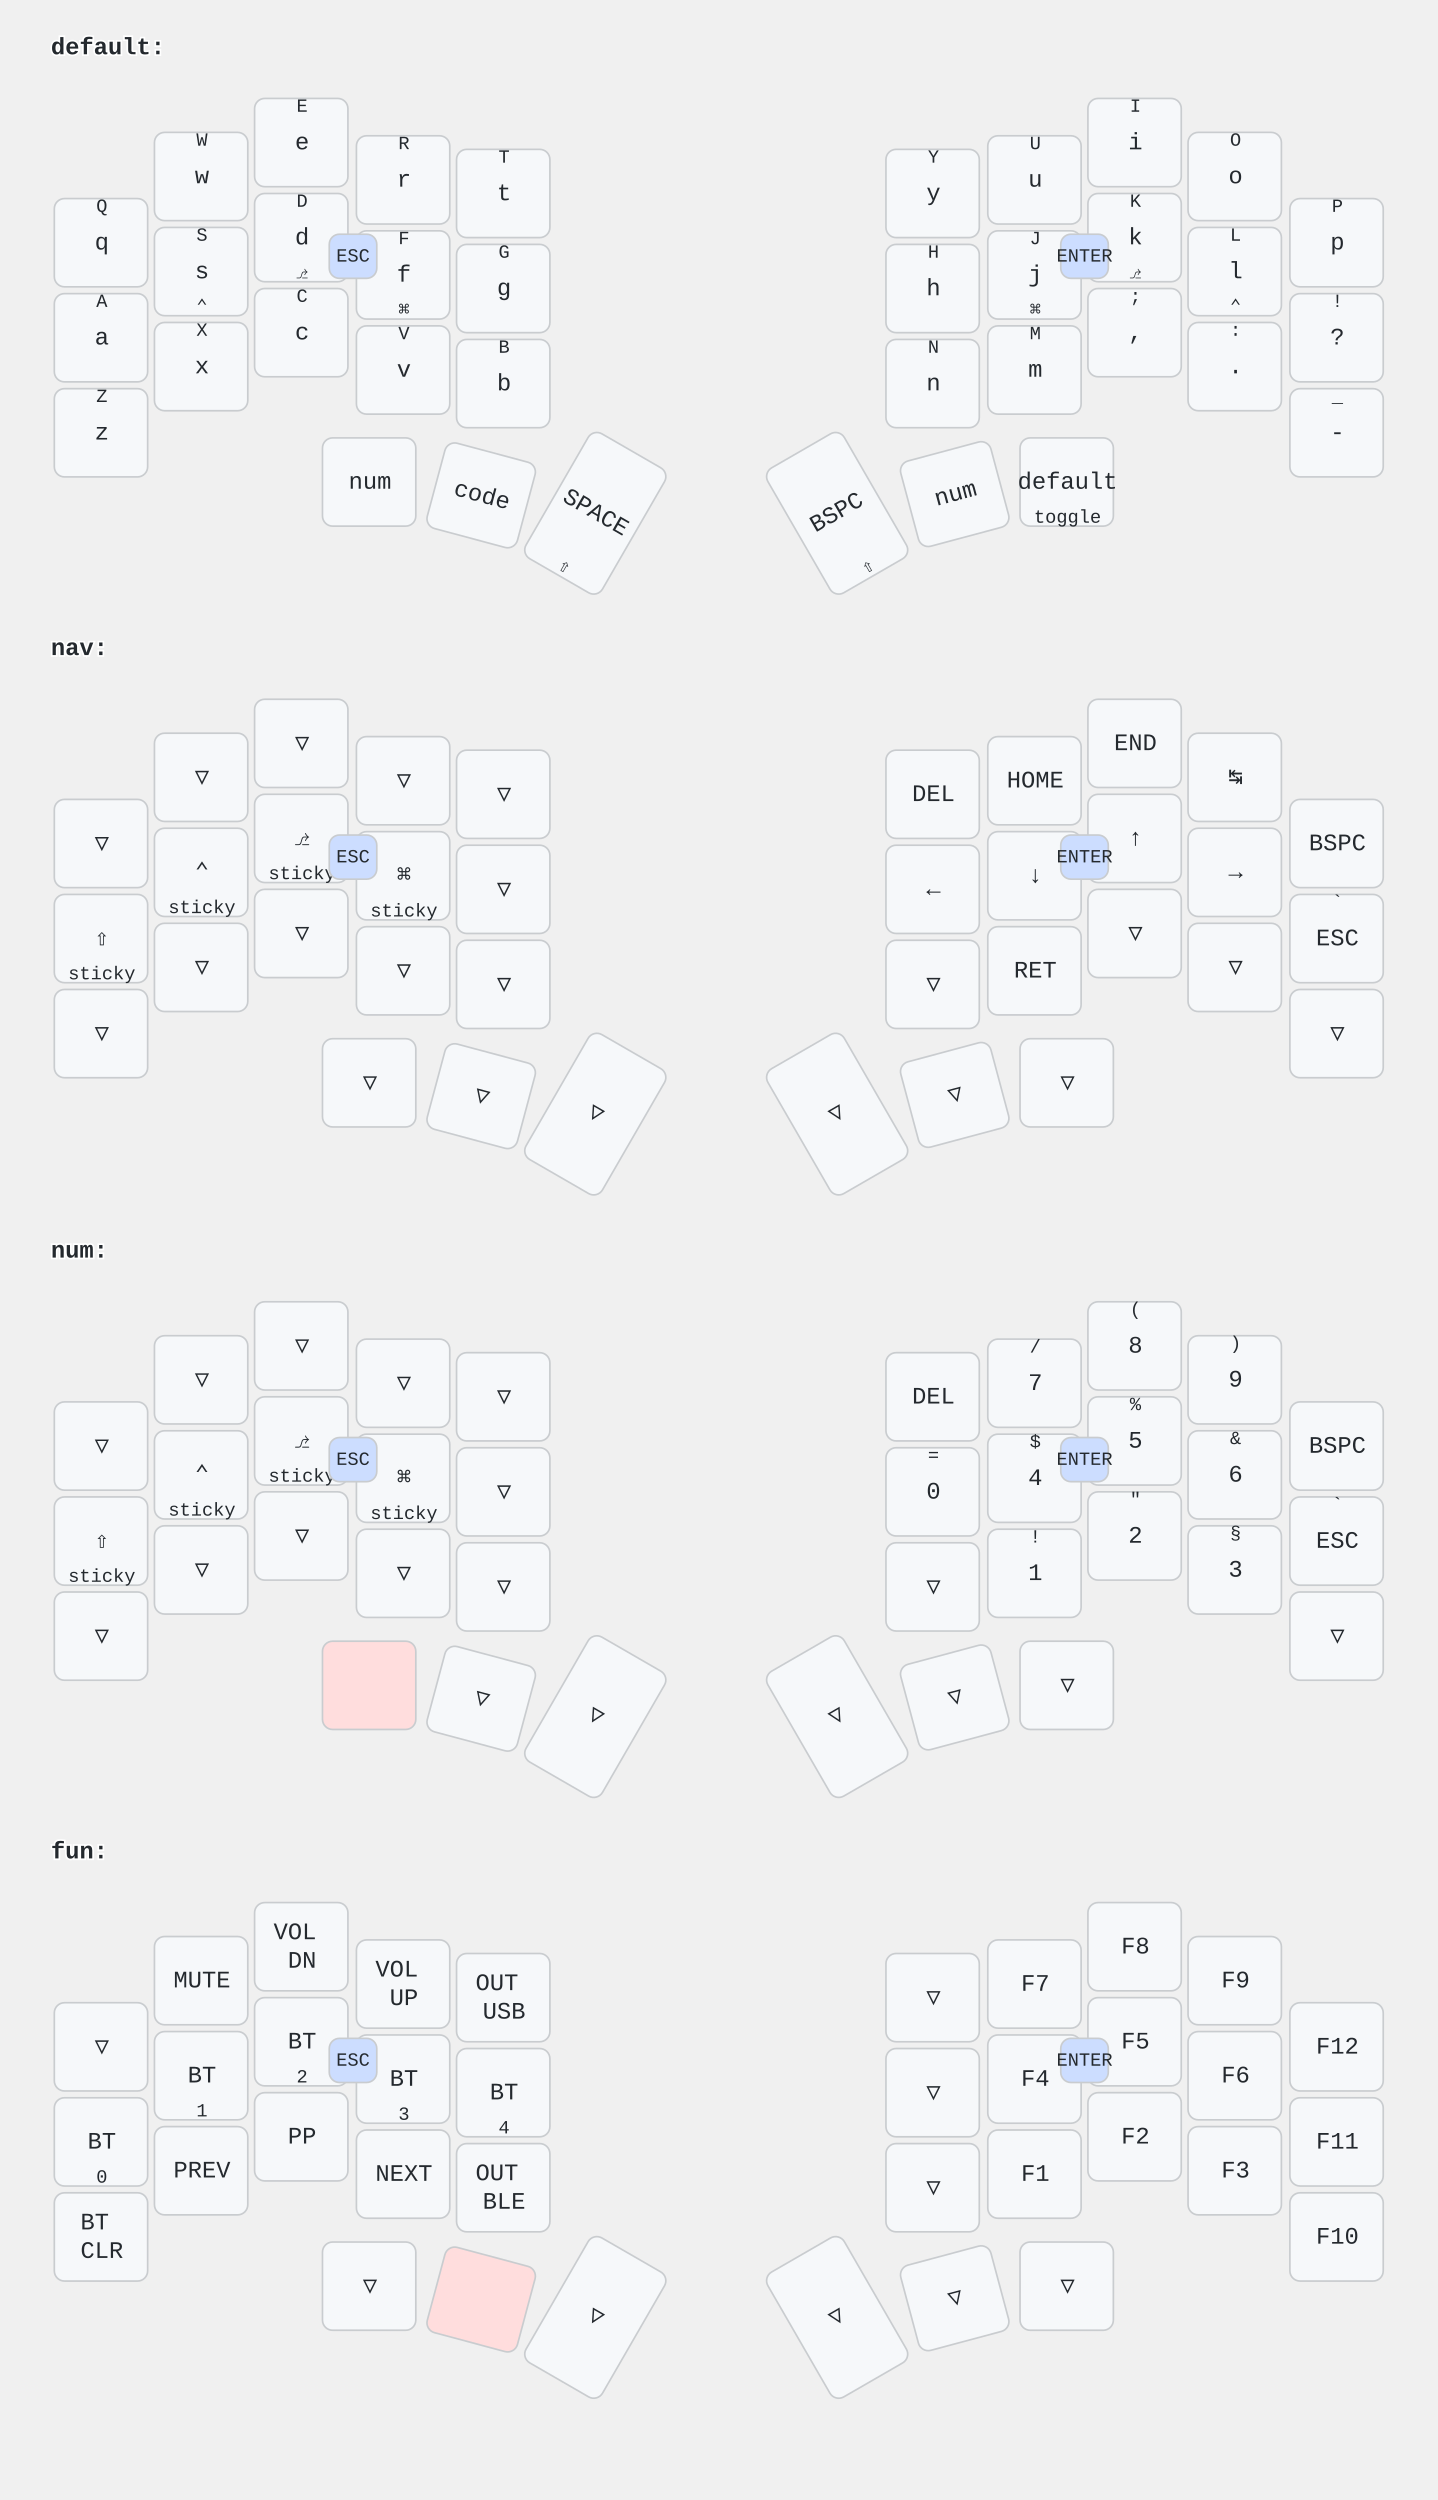
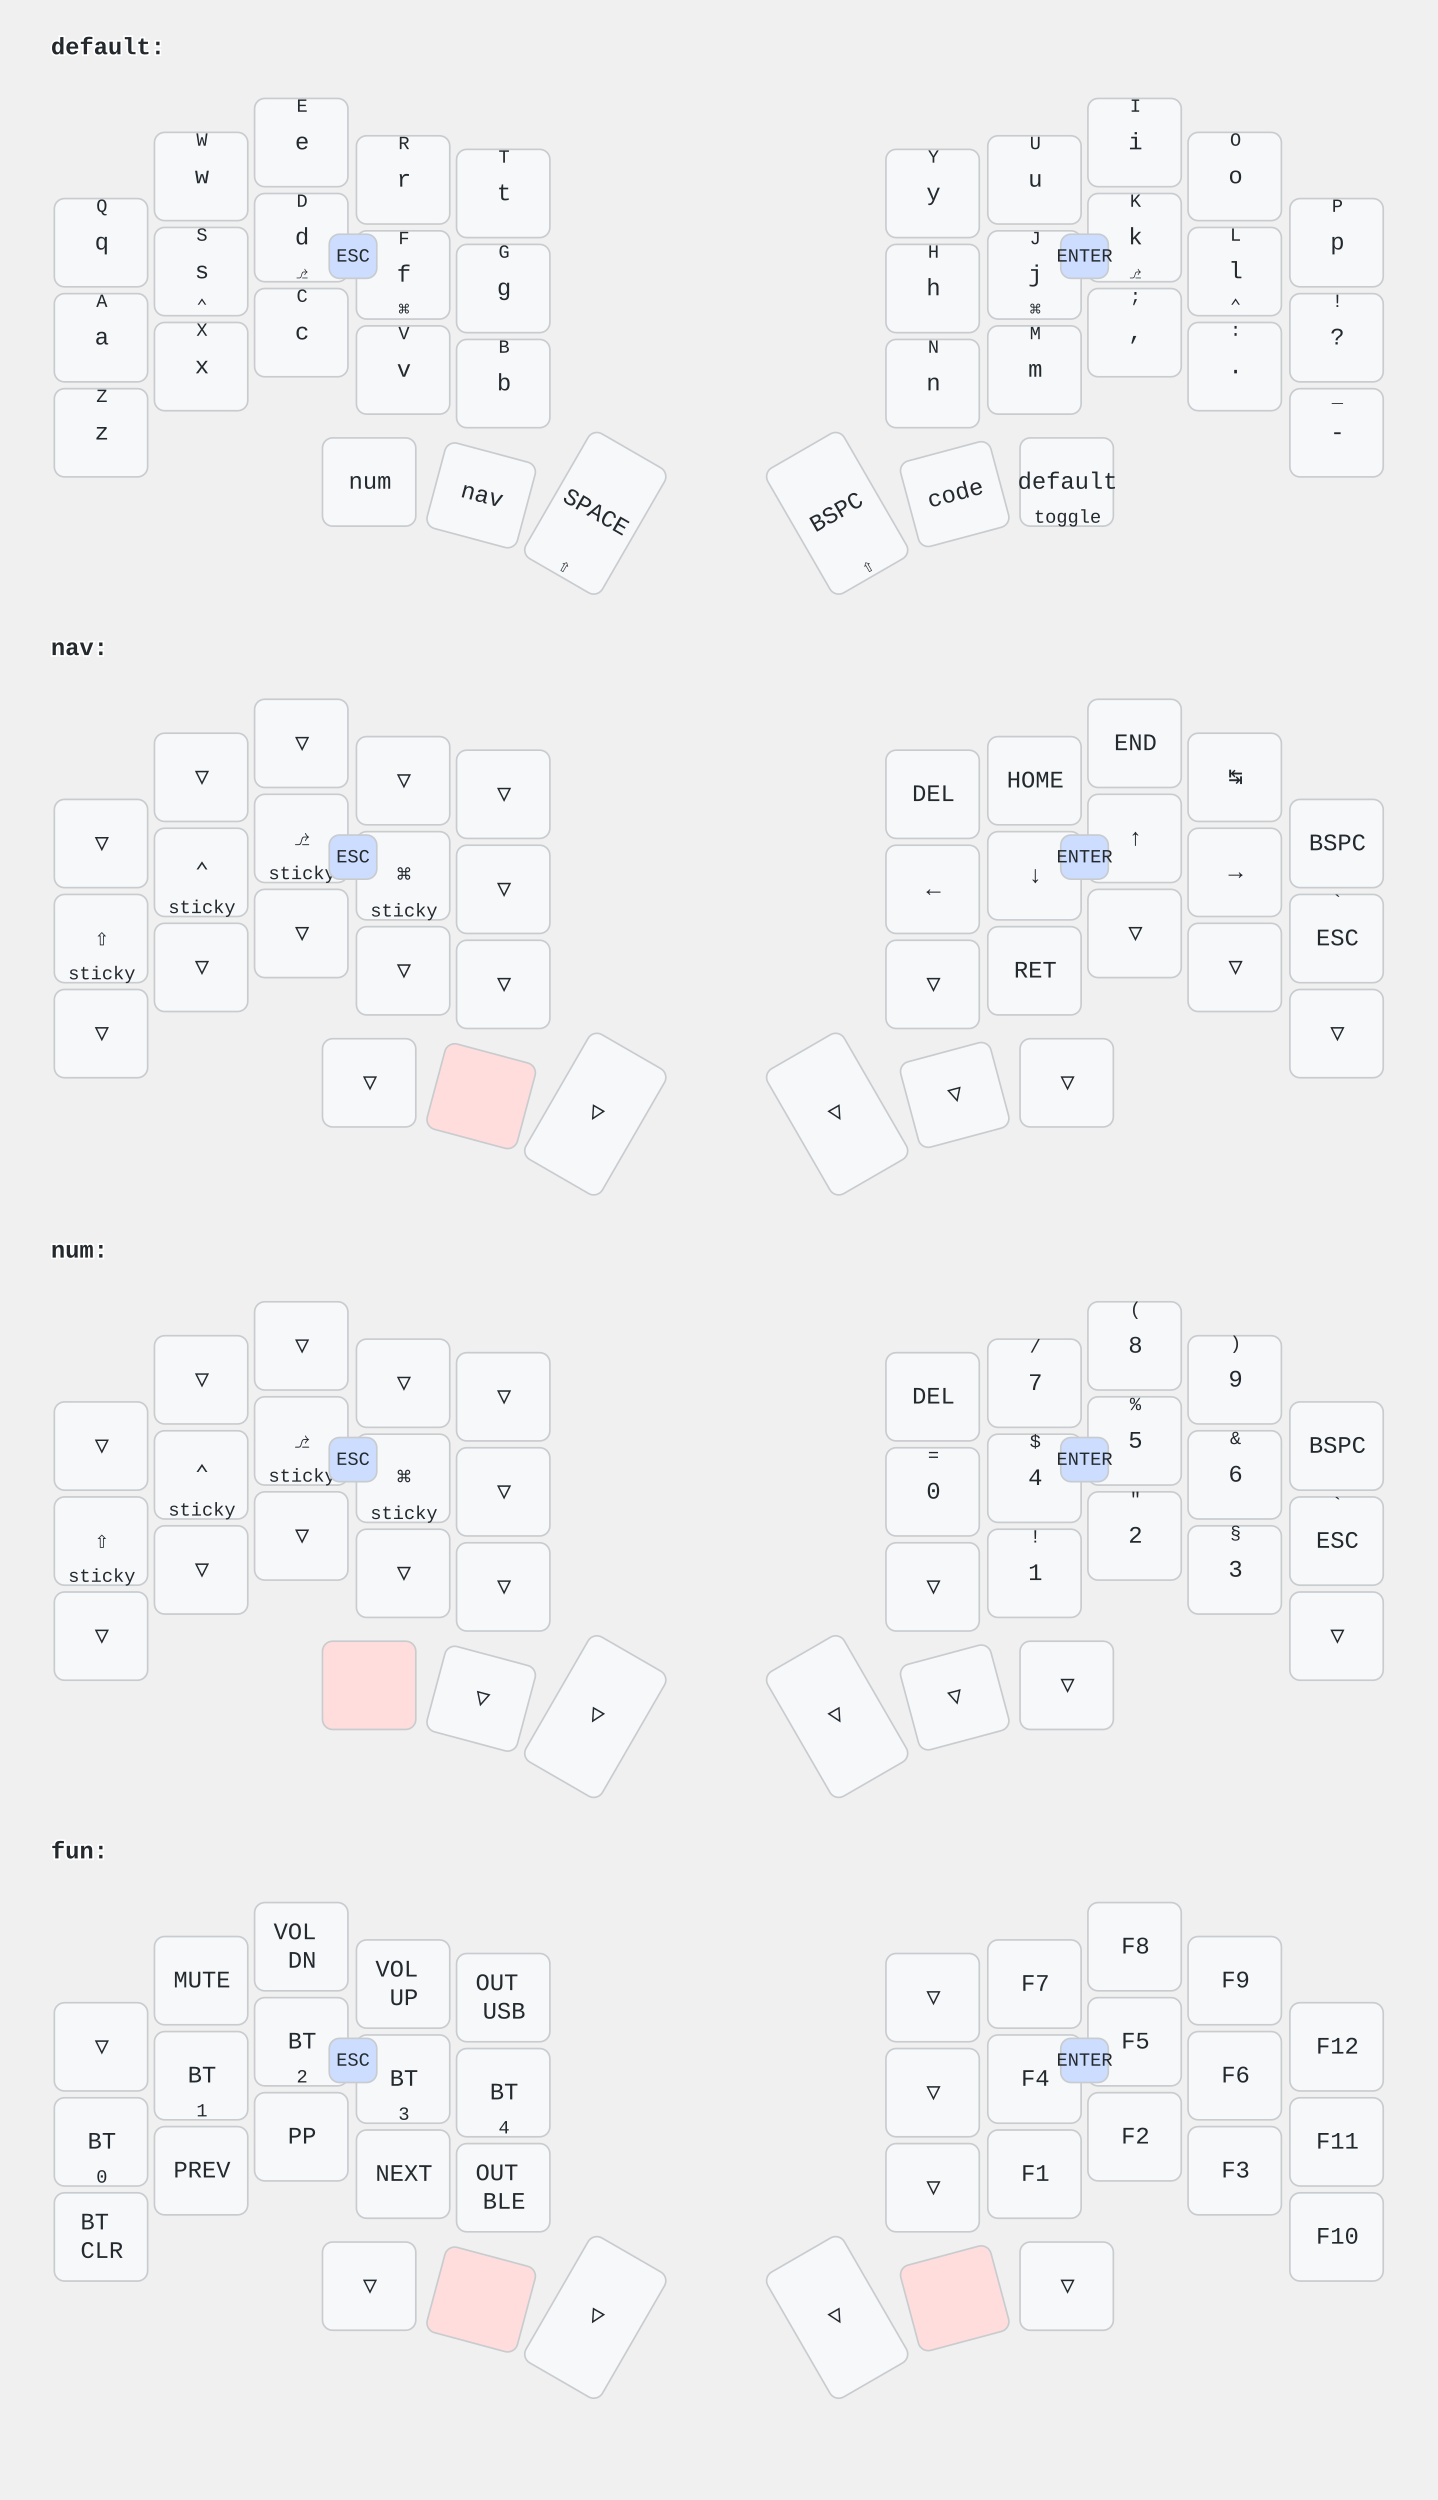
<svg xmlns="http://www.w3.org/2000/svg" width="847" height="1473" viewBox="0 0 847 1473" class="keymap">
  <style>/* font and background color specifications */
svg {
    font-family: SFMono-Regular,Consolas,Liberation Mono,Menlo,monospace;
    font-size: 14px;
    font-kerning: normal;
    text-rendering: optimizeLegibility;
    fill: #24292e;
}

/* default key styling */
rect {
    fill: #f6f8fa;
    stroke: #c9cccf;
    stroke-width: 1;
}

/* color accent for combo boxes */
rect.combo {
    fill: #cdf;
}

/* color accent for held keys */
rect.held, rect.combo.held {
    fill: #fdd;
}

/* color accent for ghost (optional) keys */
rect.ghost, rect.combo.ghost {
    fill: #ddd;
}

text {
    text-anchor: middle;
    dominant-baseline: middle;
}

/* styling for layer labels */
text.label {
    font-weight: bold;
    text-anchor: start;
    stroke: white;
    stroke-width: 2;
    paint-order: stroke;
}

/* styling for combo tap, and key hold/shifted label text */
text.combo, text.hold, text.shifted {
    font-size: 11px;
}

text.hold {
    text-anchor: middle;
    dominant-baseline: auto;
}

text.shifted {
    text-anchor: middle;
    dominant-baseline: hanging;
}

/* styling for hold/shifted label text in combo box */
text.combo.hold, text.combo.shifted {
    font-size: 8px;
}

/* styling for combo dendrons */
path {
    stroke-width: 1;
    stroke: gray;
    fill: none;
}
</style>
  <g transform="translate(30, 0)" class="layer-default">
    <text x="0" y="28" class="label" id="default">default:</text>
    <g transform="translate(0, 56)">
      <g transform="translate(30, 87)" class="key keypos-0">
        <rect rx="6" ry="6" x="-28" y="-26" width="55" height="52" class="key" />
        <text x="0" y="0" class="key tap">q</text>
        <text x="0" y="-24" class="key shifted">Q</text>
      </g>
      <g transform="translate(89, 48)" class="key keypos-1">
        <rect rx="6" ry="6" x="-28" y="-26" width="55" height="52" class="key" />
        <text x="0" y="0" class="key tap">w</text>
        <text x="0" y="-24" class="key shifted">W</text>
      </g>
      <g transform="translate(148, 28)" class="key keypos-2">
        <rect rx="6" ry="6" x="-28" y="-26" width="55" height="52" class="key" />
        <text x="0" y="0" class="key tap">e</text>
        <text x="0" y="-24" class="key shifted">E</text>
      </g>
      <g transform="translate(208, 50)" class="key keypos-3">
        <rect rx="6" ry="6" x="-28" y="-26" width="55" height="52" class="key" />
        <text x="0" y="0" class="key tap">r</text>
        <text x="0" y="-24" class="key shifted">R</text>
      </g>
      <g transform="translate(267, 58)" class="key keypos-4">
        <rect rx="6" ry="6" x="-28" y="-26" width="55" height="52" class="key" />
        <text x="0" y="0" class="key tap">t</text>
        <text x="0" y="-24" class="key shifted">T</text>
      </g>
      <g transform="translate(520, 58)" class="key keypos-5">
        <rect rx="6" ry="6" x="-28" y="-26" width="55" height="52" class="key" />
        <text x="0" y="0" class="key tap">y</text>
        <text x="0" y="-24" class="key shifted">Y</text>
      </g>
      <g transform="translate(580, 50)" class="key keypos-6">
        <rect rx="6" ry="6" x="-28" y="-26" width="55" height="52" class="key" />
        <text x="0" y="0" class="key tap">u</text>
        <text x="0" y="-24" class="key shifted">U</text>
      </g>
      <g transform="translate(639, 28)" class="key keypos-7">
        <rect rx="6" ry="6" x="-28" y="-26" width="55" height="52" class="key" />
        <text x="0" y="0" class="key tap">i</text>
        <text x="0" y="-24" class="key shifted">I</text>
      </g>
      <g transform="translate(698, 48)" class="key keypos-8">
        <rect rx="6" ry="6" x="-28" y="-26" width="55" height="52" class="key" />
        <text x="0" y="0" class="key tap">o</text>
        <text x="0" y="-24" class="key shifted">O</text>
      </g>
      <g transform="translate(758, 87)" class="key keypos-9">
        <rect rx="6" ry="6" x="-28" y="-26" width="55" height="52" class="key" />
        <text x="0" y="0" class="key tap">p</text>
        <text x="0" y="-24" class="key shifted">P</text>
      </g>
      <g transform="translate(30, 143)" class="key keypos-10">
        <rect rx="6" ry="6" x="-28" y="-26" width="55" height="52" class="key" />
        <text x="0" y="0" class="key tap">a</text>
        <text x="0" y="-24" class="key shifted">A</text>
      </g>
      <g transform="translate(89, 104)" class="key keypos-11">
        <rect rx="6" ry="6" x="-28" y="-26" width="55" height="52" class="key" />
        <text x="0" y="0" class="key tap">s</text>
        <text x="0" y="24" class="key hold">⌃</text>
        <text x="0" y="-24" class="key shifted">S</text>
      </g>
      <g transform="translate(148, 84)" class="key keypos-12">
        <rect rx="6" ry="6" x="-28" y="-26" width="55" height="52" class="key" />
        <text x="0" y="0" class="key tap">d</text>
        <text x="0" y="24" class="key hold">⎇</text>
        <text x="0" y="-24" class="key shifted">D</text>
      </g>
      <g transform="translate(208, 106)" class="key keypos-13">
        <rect rx="6" ry="6" x="-28" y="-26" width="55" height="52" class="key" />
        <text x="0" y="0" class="key tap">f</text>
        <text x="0" y="24" class="key hold">⌘</text>
        <text x="0" y="-24" class="key shifted">F</text>
      </g>
      <g transform="translate(267, 114)" class="key keypos-14">
        <rect rx="6" ry="6" x="-28" y="-26" width="55" height="52" class="key" />
        <text x="0" y="0" class="key tap">g</text>
        <text x="0" y="-24" class="key shifted">G</text>
      </g>
      <g transform="translate(520, 114)" class="key keypos-15">
        <rect rx="6" ry="6" x="-28" y="-26" width="55" height="52" class="key" />
        <text x="0" y="0" class="key tap">h</text>
        <text x="0" y="-24" class="key shifted">H</text>
      </g>
      <g transform="translate(580, 106)" class="key keypos-16">
        <rect rx="6" ry="6" x="-28" y="-26" width="55" height="52" class="key" />
        <text x="0" y="0" class="key tap">j</text>
        <text x="0" y="24" class="key hold">⌘</text>
        <text x="0" y="-24" class="key shifted">J</text>
      </g>
      <g transform="translate(639, 84)" class="key keypos-17">
        <rect rx="6" ry="6" x="-28" y="-26" width="55" height="52" class="key" />
        <text x="0" y="0" class="key tap">k</text>
        <text x="0" y="24" class="key hold">⎇</text>
        <text x="0" y="-24" class="key shifted">K</text>
      </g>
      <g transform="translate(698, 104)" class="key keypos-18">
        <rect rx="6" ry="6" x="-28" y="-26" width="55" height="52" class="key" />
        <text x="0" y="0" class="key tap">l</text>
        <text x="0" y="24" class="key hold">⌃</text>
        <text x="0" y="-24" class="key shifted">L</text>
      </g>
      <g transform="translate(758, 143)" class="key keypos-19">
        <rect rx="6" ry="6" x="-28" y="-26" width="55" height="52" class="key" />
        <text x="0" y="0" class="key tap">?</text>
        <text x="0" y="-24" class="key shifted">!</text>
      </g>
      <g transform="translate(30, 199)" class="key keypos-20">
        <rect rx="6" ry="6" x="-28" y="-26" width="55" height="52" class="key" />
        <text x="0" y="0" class="key tap">z</text>
        <text x="0" y="-24" class="key shifted">Z</text>
      </g>
      <g transform="translate(89, 160)" class="key keypos-21">
        <rect rx="6" ry="6" x="-28" y="-26" width="55" height="52" class="key" />
        <text x="0" y="0" class="key tap">x</text>
        <text x="0" y="-24" class="key shifted">X</text>
      </g>
      <g transform="translate(148, 140)" class="key keypos-22">
        <rect rx="6" ry="6" x="-28" y="-26" width="55" height="52" class="key" />
        <text x="0" y="0" class="key tap">c</text>
        <text x="0" y="-24" class="key shifted">C</text>
      </g>
      <g transform="translate(208, 162)" class="key keypos-23">
        <rect rx="6" ry="6" x="-28" y="-26" width="55" height="52" class="key" />
        <text x="0" y="0" class="key tap">v</text>
        <text x="0" y="-24" class="key shifted">V</text>
      </g>
      <g transform="translate(267, 170)" class="key keypos-24">
        <rect rx="6" ry="6" x="-28" y="-26" width="55" height="52" class="key" />
        <text x="0" y="0" class="key tap">b</text>
        <text x="0" y="-24" class="key shifted">B</text>
      </g>
      <g transform="translate(520, 170)" class="key keypos-25">
        <rect rx="6" ry="6" x="-28" y="-26" width="55" height="52" class="key" />
        <text x="0" y="0" class="key tap">n</text>
        <text x="0" y="-24" class="key shifted">N</text>
      </g>
      <g transform="translate(580, 162)" class="key keypos-26">
        <rect rx="6" ry="6" x="-28" y="-26" width="55" height="52" class="key" />
        <text x="0" y="0" class="key tap">m</text>
        <text x="0" y="-24" class="key shifted">M</text>
      </g>
      <g transform="translate(639, 140)" class="key keypos-27">
        <rect rx="6" ry="6" x="-28" y="-26" width="55" height="52" class="key" />
        <text x="0" y="0" class="key tap">,</text>
        <text x="0" y="-24" class="key shifted">;</text>
      </g>
      <g transform="translate(698, 160)" class="key keypos-28">
        <rect rx="6" ry="6" x="-28" y="-26" width="55" height="52" class="key" />
        <text x="0" y="0" class="key tap">.</text>
        <text x="0" y="-24" class="key shifted">:</text>
      </g>
      <g transform="translate(758, 199)" class="key keypos-29">
        <rect rx="6" ry="6" x="-28" y="-26" width="55" height="52" class="key" />
        <text x="0" y="0" class="key tap">-</text>
        <text x="0" y="-24" class="key shifted">_</text>
      </g>
      <g transform="translate(188, 228)" class="key keypos-30">
        <rect rx="6" ry="6" x="-28" y="-26" width="55" height="52" class="key" />
        <a href="#num">
          <text x="0" y="0" class="key tap layer-activator">num</text>
        </a>
      </g>
      <g transform="translate(254, 236) rotate(15.0)" class="key keypos-31">
        <rect rx="6" ry="6" x="-28" y="-26" width="55" height="52" class="key" />
-         <text x="0" y="0" class="key tap">code</text>
+         <a href="#nav">
+           <text x="0" y="0" class="key tap layer-activator">nav</text>
+         </a>
      </g>
      <g transform="translate(321, 246) rotate(30.0)" class="key keypos-32">
        <rect rx="6" ry="6" x="-26" y="-42" width="52" height="85" class="key" />
        <text x="0" y="0" class="key tap">SPACE</text>
        <text x="0" y="40" class="key hold">⇧</text>
      </g>
      <g transform="translate(463, 246) rotate(-30.0)" class="key keypos-33">
        <rect rx="6" ry="6" x="-26" y="-42" width="52" height="85" class="key" />
        <text x="0" y="0" class="key tap">BSPC</text>
        <text x="0" y="40" class="key hold">⇧</text>
      </g>
      <g transform="translate(533, 235) rotate(-15.0)" class="key keypos-34">
        <rect rx="6" ry="6" x="-28" y="-26" width="55" height="52" class="key" />
-         <a href="#num">
-           <text x="0" y="0" class="key tap layer-activator">num</text>
-         </a>
+         <text x="0" y="0" class="key tap">code</text>
      </g>
      <g transform="translate(599, 228)" class="key keypos-35">
        <rect rx="6" ry="6" x="-28" y="-26" width="55" height="52" class="key" />
        <a href="#default">
          <text x="0" y="0" class="key tap layer-activator">default</text>
        </a>
        <text x="0" y="24" class="key hold">toggle</text>
      </g>
      <g class="combo combopos-0">
        <rect rx="6" ry="6" x="164" y="82" width="28" height="26" class="combo" />
        <text x="178" y="95" class="combo tap">ESC</text>
      </g>
      <g class="combo combopos-1">
        <rect rx="6" ry="6" x="595" y="82" width="28" height="26" class="combo" />
        <text x="609" y="95" class="combo tap">ENTER</text>
      </g>
    </g>
  </g>
  <g transform="translate(30, 354)" class="layer-nav">
    <text x="0" y="28" class="label" id="nav">nav:</text>
    <g transform="translate(0, 56)">
      <g transform="translate(30, 87)" class="key trans keypos-0">
        <rect rx="6" ry="6" x="-28" y="-26" width="55" height="52" class="key trans" />
        <text x="0" y="0" class="key trans tap">▽</text>
      </g>
      <g transform="translate(89, 48)" class="key trans keypos-1">
        <rect rx="6" ry="6" x="-28" y="-26" width="55" height="52" class="key trans" />
        <text x="0" y="0" class="key trans tap">▽</text>
      </g>
      <g transform="translate(148, 28)" class="key trans keypos-2">
        <rect rx="6" ry="6" x="-28" y="-26" width="55" height="52" class="key trans" />
        <text x="0" y="0" class="key trans tap">▽</text>
      </g>
      <g transform="translate(208, 50)" class="key trans keypos-3">
        <rect rx="6" ry="6" x="-28" y="-26" width="55" height="52" class="key trans" />
        <text x="0" y="0" class="key trans tap">▽</text>
      </g>
      <g transform="translate(267, 58)" class="key trans keypos-4">
        <rect rx="6" ry="6" x="-28" y="-26" width="55" height="52" class="key trans" />
        <text x="0" y="0" class="key trans tap">▽</text>
      </g>
      <g transform="translate(520, 58)" class="key keypos-5">
        <rect rx="6" ry="6" x="-28" y="-26" width="55" height="52" class="key" />
        <text x="0" y="0" class="key tap">DEL</text>
      </g>
      <g transform="translate(580, 50)" class="key keypos-6">
        <rect rx="6" ry="6" x="-28" y="-26" width="55" height="52" class="key" />
        <text x="0" y="0" class="key tap">HOME</text>
      </g>
      <g transform="translate(639, 28)" class="key keypos-7">
        <rect rx="6" ry="6" x="-28" y="-26" width="55" height="52" class="key" />
        <text x="0" y="0" class="key tap">END</text>
      </g>
      <g transform="translate(698, 48)" class="key keypos-8">
        <rect rx="6" ry="6" x="-28" y="-26" width="55" height="52" class="key" />
        <text x="0" y="0" class="key tap">↹</text>
      </g>
      <g transform="translate(758, 87)" class="key keypos-9">
        <rect rx="6" ry="6" x="-28" y="-26" width="55" height="52" class="key" />
        <text x="0" y="0" class="key tap">BSPC</text>
      </g>
      <g transform="translate(30, 143)" class="key keypos-10">
        <rect rx="6" ry="6" x="-28" y="-26" width="55" height="52" class="key" />
        <text x="0" y="0" class="key tap">⇧</text>
        <text x="0" y="24" class="key hold">sticky</text>
      </g>
      <g transform="translate(89, 104)" class="key keypos-11">
        <rect rx="6" ry="6" x="-28" y="-26" width="55" height="52" class="key" />
        <text x="0" y="0" class="key tap">⌃</text>
        <text x="0" y="24" class="key hold">sticky</text>
      </g>
      <g transform="translate(148, 84)" class="key keypos-12">
        <rect rx="6" ry="6" x="-28" y="-26" width="55" height="52" class="key" />
        <text x="0" y="0" class="key tap">⎇</text>
        <text x="0" y="24" class="key hold">sticky</text>
      </g>
      <g transform="translate(208, 106)" class="key keypos-13">
        <rect rx="6" ry="6" x="-28" y="-26" width="55" height="52" class="key" />
        <text x="0" y="0" class="key tap">⌘</text>
        <text x="0" y="24" class="key hold">sticky</text>
      </g>
      <g transform="translate(267, 114)" class="key trans keypos-14">
        <rect rx="6" ry="6" x="-28" y="-26" width="55" height="52" class="key trans" />
        <text x="0" y="0" class="key trans tap">▽</text>
      </g>
      <g transform="translate(520, 114)" class="key keypos-15">
        <rect rx="6" ry="6" x="-28" y="-26" width="55" height="52" class="key" />
        <text x="0" y="0" class="key tap">←</text>
      </g>
      <g transform="translate(580, 106)" class="key keypos-16">
        <rect rx="6" ry="6" x="-28" y="-26" width="55" height="52" class="key" />
        <text x="0" y="0" class="key tap">↓</text>
      </g>
      <g transform="translate(639, 84)" class="key keypos-17">
        <rect rx="6" ry="6" x="-28" y="-26" width="55" height="52" class="key" />
        <text x="0" y="0" class="key tap">↑</text>
      </g>
      <g transform="translate(698, 104)" class="key keypos-18">
        <rect rx="6" ry="6" x="-28" y="-26" width="55" height="52" class="key" />
        <text x="0" y="0" class="key tap">→</text>
      </g>
      <g transform="translate(758, 143)" class="key keypos-19">
        <rect rx="6" ry="6" x="-28" y="-26" width="55" height="52" class="key" />
        <text x="0" y="0" class="key tap">ESC</text>
        <text x="0" y="-24" class="key shifted">`</text>
      </g>
      <g transform="translate(30, 199)" class="key trans keypos-20">
        <rect rx="6" ry="6" x="-28" y="-26" width="55" height="52" class="key trans" />
        <text x="0" y="0" class="key trans tap">▽</text>
      </g>
      <g transform="translate(89, 160)" class="key trans keypos-21">
        <rect rx="6" ry="6" x="-28" y="-26" width="55" height="52" class="key trans" />
        <text x="0" y="0" class="key trans tap">▽</text>
      </g>
      <g transform="translate(148, 140)" class="key trans keypos-22">
        <rect rx="6" ry="6" x="-28" y="-26" width="55" height="52" class="key trans" />
        <text x="0" y="0" class="key trans tap">▽</text>
      </g>
      <g transform="translate(208, 162)" class="key trans keypos-23">
        <rect rx="6" ry="6" x="-28" y="-26" width="55" height="52" class="key trans" />
        <text x="0" y="0" class="key trans tap">▽</text>
      </g>
      <g transform="translate(267, 170)" class="key trans keypos-24">
        <rect rx="6" ry="6" x="-28" y="-26" width="55" height="52" class="key trans" />
        <text x="0" y="0" class="key trans tap">▽</text>
      </g>
      <g transform="translate(520, 170)" class="key trans keypos-25">
        <rect rx="6" ry="6" x="-28" y="-26" width="55" height="52" class="key trans" />
        <text x="0" y="0" class="key trans tap">▽</text>
      </g>
      <g transform="translate(580, 162)" class="key keypos-26">
        <rect rx="6" ry="6" x="-28" y="-26" width="55" height="52" class="key" />
        <text x="0" y="0" class="key tap">RET</text>
      </g>
      <g transform="translate(639, 140)" class="key trans keypos-27">
        <rect rx="6" ry="6" x="-28" y="-26" width="55" height="52" class="key trans" />
        <text x="0" y="0" class="key trans tap">▽</text>
      </g>
      <g transform="translate(698, 160)" class="key trans keypos-28">
        <rect rx="6" ry="6" x="-28" y="-26" width="55" height="52" class="key trans" />
        <text x="0" y="0" class="key trans tap">▽</text>
      </g>
      <g transform="translate(758, 199)" class="key trans keypos-29">
        <rect rx="6" ry="6" x="-28" y="-26" width="55" height="52" class="key trans" />
        <text x="0" y="0" class="key trans tap">▽</text>
      </g>
      <g transform="translate(188, 228)" class="key trans keypos-30">
        <rect rx="6" ry="6" x="-28" y="-26" width="55" height="52" class="key trans" />
        <text x="0" y="0" class="key trans tap">▽</text>
      </g>
-       <g transform="translate(254, 236) rotate(15.0)" class="key trans keypos-31">
-         <rect rx="6" ry="6" x="-28" y="-26" width="55" height="52" class="key trans" />
-         <text x="0" y="0" class="key trans tap">▽</text>
+       <g transform="translate(254, 236) rotate(15.0)" class="key held keypos-31">
+         <rect rx="6" ry="6" x="-28" y="-26" width="55" height="52" class="key held" />
      </g>
      <g transform="translate(321, 246) rotate(30.0)" class="key trans keypos-32">
        <rect rx="6" ry="6" x="-26" y="-42" width="52" height="85" class="key trans" />
        <text x="0" y="0" class="key trans tap">▽</text>
      </g>
      <g transform="translate(463, 246) rotate(-30.0)" class="key trans keypos-33">
        <rect rx="6" ry="6" x="-26" y="-42" width="52" height="85" class="key trans" />
        <text x="0" y="0" class="key trans tap">▽</text>
      </g>
      <g transform="translate(533, 235) rotate(-15.0)" class="key trans keypos-34">
        <rect rx="6" ry="6" x="-28" y="-26" width="55" height="52" class="key trans" />
        <text x="0" y="0" class="key trans tap">▽</text>
      </g>
      <g transform="translate(599, 228)" class="key trans keypos-35">
        <rect rx="6" ry="6" x="-28" y="-26" width="55" height="52" class="key trans" />
        <text x="0" y="0" class="key trans tap">▽</text>
      </g>
      <g class="combo combopos-0">
        <rect rx="6" ry="6" x="164" y="82" width="28" height="26" class="combo" />
        <text x="178" y="95" class="combo tap">ESC</text>
      </g>
      <g class="combo combopos-1">
        <rect rx="6" ry="6" x="595" y="82" width="28" height="26" class="combo" />
        <text x="609" y="95" class="combo tap">ENTER</text>
      </g>
    </g>
  </g>
  <g transform="translate(30, 709)" class="layer-num">
    <text x="0" y="28" class="label" id="num">num:</text>
    <g transform="translate(0, 56)">
      <g transform="translate(30, 87)" class="key trans keypos-0">
        <rect rx="6" ry="6" x="-28" y="-26" width="55" height="52" class="key trans" />
        <text x="0" y="0" class="key trans tap">▽</text>
      </g>
      <g transform="translate(89, 48)" class="key trans keypos-1">
        <rect rx="6" ry="6" x="-28" y="-26" width="55" height="52" class="key trans" />
        <text x="0" y="0" class="key trans tap">▽</text>
      </g>
      <g transform="translate(148, 28)" class="key trans keypos-2">
        <rect rx="6" ry="6" x="-28" y="-26" width="55" height="52" class="key trans" />
        <text x="0" y="0" class="key trans tap">▽</text>
      </g>
      <g transform="translate(208, 50)" class="key trans keypos-3">
        <rect rx="6" ry="6" x="-28" y="-26" width="55" height="52" class="key trans" />
        <text x="0" y="0" class="key trans tap">▽</text>
      </g>
      <g transform="translate(267, 58)" class="key trans keypos-4">
        <rect rx="6" ry="6" x="-28" y="-26" width="55" height="52" class="key trans" />
        <text x="0" y="0" class="key trans tap">▽</text>
      </g>
      <g transform="translate(520, 58)" class="key keypos-5">
        <rect rx="6" ry="6" x="-28" y="-26" width="55" height="52" class="key" />
        <text x="0" y="0" class="key tap">DEL</text>
      </g>
      <g transform="translate(580, 50)" class="key keypos-6">
        <rect rx="6" ry="6" x="-28" y="-26" width="55" height="52" class="key" />
        <text x="0" y="0" class="key tap">7</text>
        <text x="0" y="-24" class="key shifted">/</text>
      </g>
      <g transform="translate(639, 28)" class="key keypos-7">
        <rect rx="6" ry="6" x="-28" y="-26" width="55" height="52" class="key" />
        <text x="0" y="0" class="key tap">8</text>
        <text x="0" y="-24" class="key shifted">(</text>
      </g>
      <g transform="translate(698, 48)" class="key keypos-8">
        <rect rx="6" ry="6" x="-28" y="-26" width="55" height="52" class="key" />
        <text x="0" y="0" class="key tap">9</text>
        <text x="0" y="-24" class="key shifted">)</text>
      </g>
      <g transform="translate(758, 87)" class="key keypos-9">
        <rect rx="6" ry="6" x="-28" y="-26" width="55" height="52" class="key" />
        <text x="0" y="0" class="key tap">BSPC</text>
      </g>
      <g transform="translate(30, 143)" class="key keypos-10">
        <rect rx="6" ry="6" x="-28" y="-26" width="55" height="52" class="key" />
        <text x="0" y="0" class="key tap">⇧</text>
        <text x="0" y="24" class="key hold">sticky</text>
      </g>
      <g transform="translate(89, 104)" class="key keypos-11">
        <rect rx="6" ry="6" x="-28" y="-26" width="55" height="52" class="key" />
        <text x="0" y="0" class="key tap">⌃</text>
        <text x="0" y="24" class="key hold">sticky</text>
      </g>
      <g transform="translate(148, 84)" class="key keypos-12">
        <rect rx="6" ry="6" x="-28" y="-26" width="55" height="52" class="key" />
        <text x="0" y="0" class="key tap">⎇</text>
        <text x="0" y="24" class="key hold">sticky</text>
      </g>
      <g transform="translate(208, 106)" class="key keypos-13">
        <rect rx="6" ry="6" x="-28" y="-26" width="55" height="52" class="key" />
        <text x="0" y="0" class="key tap">⌘</text>
        <text x="0" y="24" class="key hold">sticky</text>
      </g>
      <g transform="translate(267, 114)" class="key trans keypos-14">
        <rect rx="6" ry="6" x="-28" y="-26" width="55" height="52" class="key trans" />
        <text x="0" y="0" class="key trans tap">▽</text>
      </g>
      <g transform="translate(520, 114)" class="key keypos-15">
        <rect rx="6" ry="6" x="-28" y="-26" width="55" height="52" class="key" />
        <text x="0" y="0" class="key tap">0</text>
        <text x="0" y="-24" class="key shifted">=</text>
      </g>
      <g transform="translate(580, 106)" class="key keypos-16">
        <rect rx="6" ry="6" x="-28" y="-26" width="55" height="52" class="key" />
        <text x="0" y="0" class="key tap">4</text>
        <text x="0" y="-24" class="key shifted">$</text>
      </g>
      <g transform="translate(639, 84)" class="key keypos-17">
        <rect rx="6" ry="6" x="-28" y="-26" width="55" height="52" class="key" />
        <text x="0" y="0" class="key tap">5</text>
        <text x="0" y="-24" class="key shifted">%</text>
      </g>
      <g transform="translate(698, 104)" class="key keypos-18">
        <rect rx="6" ry="6" x="-28" y="-26" width="55" height="52" class="key" />
        <text x="0" y="0" class="key tap">6</text>
        <text x="0" y="-24" class="key shifted">&amp;</text>
      </g>
      <g transform="translate(758, 143)" class="key keypos-19">
        <rect rx="6" ry="6" x="-28" y="-26" width="55" height="52" class="key" />
        <text x="0" y="0" class="key tap">ESC</text>
        <text x="0" y="-24" class="key shifted">`</text>
      </g>
      <g transform="translate(30, 199)" class="key trans keypos-20">
        <rect rx="6" ry="6" x="-28" y="-26" width="55" height="52" class="key trans" />
        <text x="0" y="0" class="key trans tap">▽</text>
      </g>
      <g transform="translate(89, 160)" class="key trans keypos-21">
        <rect rx="6" ry="6" x="-28" y="-26" width="55" height="52" class="key trans" />
        <text x="0" y="0" class="key trans tap">▽</text>
      </g>
      <g transform="translate(148, 140)" class="key trans keypos-22">
        <rect rx="6" ry="6" x="-28" y="-26" width="55" height="52" class="key trans" />
        <text x="0" y="0" class="key trans tap">▽</text>
      </g>
      <g transform="translate(208, 162)" class="key trans keypos-23">
        <rect rx="6" ry="6" x="-28" y="-26" width="55" height="52" class="key trans" />
        <text x="0" y="0" class="key trans tap">▽</text>
      </g>
      <g transform="translate(267, 170)" class="key trans keypos-24">
        <rect rx="6" ry="6" x="-28" y="-26" width="55" height="52" class="key trans" />
        <text x="0" y="0" class="key trans tap">▽</text>
      </g>
      <g transform="translate(520, 170)" class="key trans keypos-25">
        <rect rx="6" ry="6" x="-28" y="-26" width="55" height="52" class="key trans" />
        <text x="0" y="0" class="key trans tap">▽</text>
      </g>
      <g transform="translate(580, 162)" class="key keypos-26">
        <rect rx="6" ry="6" x="-28" y="-26" width="55" height="52" class="key" />
        <text x="0" y="0" class="key tap">1</text>
        <text x="0" y="-24" class="key shifted">!</text>
      </g>
      <g transform="translate(639, 140)" class="key keypos-27">
        <rect rx="6" ry="6" x="-28" y="-26" width="55" height="52" class="key" />
        <text x="0" y="0" class="key tap">2</text>
        <text x="0" y="-24" class="key shifted">"</text>
      </g>
      <g transform="translate(698, 160)" class="key keypos-28">
        <rect rx="6" ry="6" x="-28" y="-26" width="55" height="52" class="key" />
        <text x="0" y="0" class="key tap">3</text>
        <text x="0" y="-24" class="key shifted">§</text>
      </g>
      <g transform="translate(758, 199)" class="key trans keypos-29">
        <rect rx="6" ry="6" x="-28" y="-26" width="55" height="52" class="key trans" />
        <text x="0" y="0" class="key trans tap">▽</text>
      </g>
      <g transform="translate(188, 228)" class="key held keypos-30">
        <rect rx="6" ry="6" x="-28" y="-26" width="55" height="52" class="key held" />
      </g>
      <g transform="translate(254, 236) rotate(15.0)" class="key trans keypos-31">
        <rect rx="6" ry="6" x="-28" y="-26" width="55" height="52" class="key trans" />
        <text x="0" y="0" class="key trans tap">▽</text>
      </g>
      <g transform="translate(321, 246) rotate(30.0)" class="key trans keypos-32">
        <rect rx="6" ry="6" x="-26" y="-42" width="52" height="85" class="key trans" />
        <text x="0" y="0" class="key trans tap">▽</text>
      </g>
      <g transform="translate(463, 246) rotate(-30.0)" class="key trans keypos-33">
        <rect rx="6" ry="6" x="-26" y="-42" width="52" height="85" class="key trans" />
        <text x="0" y="0" class="key trans tap">▽</text>
      </g>
      <g transform="translate(533, 235) rotate(-15.0)" class="key trans keypos-34">
        <rect rx="6" ry="6" x="-28" y="-26" width="55" height="52" class="key trans" />
        <text x="0" y="0" class="key trans tap">▽</text>
      </g>
      <g transform="translate(599, 228)" class="key trans keypos-35">
        <rect rx="6" ry="6" x="-28" y="-26" width="55" height="52" class="key trans" />
        <text x="0" y="0" class="key trans tap">▽</text>
      </g>
      <g class="combo combopos-0">
        <rect rx="6" ry="6" x="164" y="82" width="28" height="26" class="combo" />
        <text x="178" y="95" class="combo tap">ESC</text>
      </g>
      <g class="combo combopos-1">
        <rect rx="6" ry="6" x="595" y="82" width="28" height="26" class="combo" />
        <text x="609" y="95" class="combo tap">ENTER</text>
      </g>
    </g>
  </g>
  <g transform="translate(30, 1063)" class="layer-fun">
    <text x="0" y="28" class="label" id="fun">fun:</text>
    <g transform="translate(0, 56)">
      <g transform="translate(30, 87)" class="key trans keypos-0">
        <rect rx="6" ry="6" x="-28" y="-26" width="55" height="52" class="key trans" />
        <text x="0" y="0" class="key trans tap">▽</text>
      </g>
      <g transform="translate(89, 48)" class="key keypos-1">
        <rect rx="6" ry="6" x="-28" y="-26" width="55" height="52" class="key" />
        <text x="0" y="0" class="key tap">MUTE</text>
      </g>
      <g transform="translate(148, 28)" class="key keypos-2">
        <rect rx="6" ry="6" x="-28" y="-26" width="55" height="52" class="key" />
        <text x="0" y="0" class="key tap">
          <tspan x="0" dy="-0.6em">VOL</tspan>
          <tspan x="0" dy="1.2em">DN</tspan>
        </text>
      </g>
      <g transform="translate(208, 50)" class="key keypos-3">
        <rect rx="6" ry="6" x="-28" y="-26" width="55" height="52" class="key" />
        <text x="0" y="0" class="key tap">
          <tspan x="0" dy="-0.6em">VOL</tspan>
          <tspan x="0" dy="1.2em">UP</tspan>
        </text>
      </g>
      <g transform="translate(267, 58)" class="key keypos-4">
        <rect rx="6" ry="6" x="-28" y="-26" width="55" height="52" class="key" />
        <text x="0" y="0" class="key tap">
          <tspan x="0" dy="-0.6em">OUT</tspan>
          <tspan x="0" dy="1.2em">USB</tspan>
        </text>
      </g>
      <g transform="translate(520, 58)" class="key trans keypos-5">
        <rect rx="6" ry="6" x="-28" y="-26" width="55" height="52" class="key trans" />
        <text x="0" y="0" class="key trans tap">▽</text>
      </g>
      <g transform="translate(580, 50)" class="key keypos-6">
        <rect rx="6" ry="6" x="-28" y="-26" width="55" height="52" class="key" />
        <text x="0" y="0" class="key tap">F7</text>
      </g>
      <g transform="translate(639, 28)" class="key keypos-7">
        <rect rx="6" ry="6" x="-28" y="-26" width="55" height="52" class="key" />
        <text x="0" y="0" class="key tap">F8</text>
      </g>
      <g transform="translate(698, 48)" class="key keypos-8">
        <rect rx="6" ry="6" x="-28" y="-26" width="55" height="52" class="key" />
        <text x="0" y="0" class="key tap">F9</text>
      </g>
      <g transform="translate(758, 87)" class="key keypos-9">
        <rect rx="6" ry="6" x="-28" y="-26" width="55" height="52" class="key" />
        <text x="0" y="0" class="key tap">F12</text>
      </g>
      <g transform="translate(30, 143)" class="key keypos-10">
        <rect rx="6" ry="6" x="-28" y="-26" width="55" height="52" class="key" />
        <text x="0" y="0" class="key tap">BT</text>
        <text x="0" y="24" class="key hold">0</text>
      </g>
      <g transform="translate(89, 104)" class="key keypos-11">
        <rect rx="6" ry="6" x="-28" y="-26" width="55" height="52" class="key" />
        <text x="0" y="0" class="key tap">BT</text>
        <text x="0" y="24" class="key hold">1</text>
      </g>
      <g transform="translate(148, 84)" class="key keypos-12">
        <rect rx="6" ry="6" x="-28" y="-26" width="55" height="52" class="key" />
        <text x="0" y="0" class="key tap">BT</text>
        <text x="0" y="24" class="key hold">2</text>
      </g>
      <g transform="translate(208, 106)" class="key keypos-13">
        <rect rx="6" ry="6" x="-28" y="-26" width="55" height="52" class="key" />
        <text x="0" y="0" class="key tap">BT</text>
        <text x="0" y="24" class="key hold">3</text>
      </g>
      <g transform="translate(267, 114)" class="key keypos-14">
        <rect rx="6" ry="6" x="-28" y="-26" width="55" height="52" class="key" />
        <text x="0" y="0" class="key tap">BT</text>
        <text x="0" y="24" class="key hold">4</text>
      </g>
      <g transform="translate(520, 114)" class="key trans keypos-15">
        <rect rx="6" ry="6" x="-28" y="-26" width="55" height="52" class="key trans" />
        <text x="0" y="0" class="key trans tap">▽</text>
      </g>
      <g transform="translate(580, 106)" class="key keypos-16">
        <rect rx="6" ry="6" x="-28" y="-26" width="55" height="52" class="key" />
        <text x="0" y="0" class="key tap">F4</text>
      </g>
      <g transform="translate(639, 84)" class="key keypos-17">
        <rect rx="6" ry="6" x="-28" y="-26" width="55" height="52" class="key" />
        <text x="0" y="0" class="key tap">F5</text>
      </g>
      <g transform="translate(698, 104)" class="key keypos-18">
        <rect rx="6" ry="6" x="-28" y="-26" width="55" height="52" class="key" />
        <text x="0" y="0" class="key tap">F6</text>
      </g>
      <g transform="translate(758, 143)" class="key keypos-19">
        <rect rx="6" ry="6" x="-28" y="-26" width="55" height="52" class="key" />
        <text x="0" y="0" class="key tap">F11</text>
      </g>
      <g transform="translate(30, 199)" class="key keypos-20">
        <rect rx="6" ry="6" x="-28" y="-26" width="55" height="52" class="key" />
        <text x="0" y="0" class="key tap">
          <tspan x="0" dy="-0.6em">BT</tspan>
          <tspan x="0" dy="1.2em">CLR</tspan>
        </text>
      </g>
      <g transform="translate(89, 160)" class="key keypos-21">
        <rect rx="6" ry="6" x="-28" y="-26" width="55" height="52" class="key" />
        <text x="0" y="0" class="key tap">PREV</text>
      </g>
      <g transform="translate(148, 140)" class="key keypos-22">
        <rect rx="6" ry="6" x="-28" y="-26" width="55" height="52" class="key" />
        <text x="0" y="0" class="key tap">PP</text>
      </g>
      <g transform="translate(208, 162)" class="key keypos-23">
        <rect rx="6" ry="6" x="-28" y="-26" width="55" height="52" class="key" />
        <text x="0" y="0" class="key tap">NEXT</text>
      </g>
      <g transform="translate(267, 170)" class="key keypos-24">
        <rect rx="6" ry="6" x="-28" y="-26" width="55" height="52" class="key" />
        <text x="0" y="0" class="key tap">
          <tspan x="0" dy="-0.6em">OUT</tspan>
          <tspan x="0" dy="1.2em">BLE</tspan>
        </text>
      </g>
      <g transform="translate(520, 170)" class="key trans keypos-25">
        <rect rx="6" ry="6" x="-28" y="-26" width="55" height="52" class="key trans" />
        <text x="0" y="0" class="key trans tap">▽</text>
      </g>
      <g transform="translate(580, 162)" class="key keypos-26">
        <rect rx="6" ry="6" x="-28" y="-26" width="55" height="52" class="key" />
        <text x="0" y="0" class="key tap">F1</text>
      </g>
      <g transform="translate(639, 140)" class="key keypos-27">
        <rect rx="6" ry="6" x="-28" y="-26" width="55" height="52" class="key" />
        <text x="0" y="0" class="key tap">F2</text>
      </g>
      <g transform="translate(698, 160)" class="key keypos-28">
        <rect rx="6" ry="6" x="-28" y="-26" width="55" height="52" class="key" />
        <text x="0" y="0" class="key tap">F3</text>
      </g>
      <g transform="translate(758, 199)" class="key keypos-29">
        <rect rx="6" ry="6" x="-28" y="-26" width="55" height="52" class="key" />
        <text x="0" y="0" class="key tap">F10</text>
      </g>
      <g transform="translate(188, 228)" class="key trans keypos-30">
        <rect rx="6" ry="6" x="-28" y="-26" width="55" height="52" class="key trans" />
        <text x="0" y="0" class="key trans tap">▽</text>
      </g>
      <g transform="translate(254, 236) rotate(15.0)" class="key held keypos-31">
        <rect rx="6" ry="6" x="-28" y="-26" width="55" height="52" class="key held" />
      </g>
      <g transform="translate(321, 246) rotate(30.0)" class="key trans keypos-32">
        <rect rx="6" ry="6" x="-26" y="-42" width="52" height="85" class="key trans" />
        <text x="0" y="0" class="key trans tap">▽</text>
      </g>
      <g transform="translate(463, 246) rotate(-30.0)" class="key trans keypos-33">
        <rect rx="6" ry="6" x="-26" y="-42" width="52" height="85" class="key trans" />
        <text x="0" y="0" class="key trans tap">▽</text>
      </g>
-       <g transform="translate(533, 235) rotate(-15.0)" class="key trans keypos-34">
-         <rect rx="6" ry="6" x="-28" y="-26" width="55" height="52" class="key trans" />
-         <text x="0" y="0" class="key trans tap">▽</text>
+       <g transform="translate(533, 235) rotate(-15.0)" class="key held keypos-34">
+         <rect rx="6" ry="6" x="-28" y="-26" width="55" height="52" class="key held" />
      </g>
      <g transform="translate(599, 228)" class="key trans keypos-35">
        <rect rx="6" ry="6" x="-28" y="-26" width="55" height="52" class="key trans" />
        <text x="0" y="0" class="key trans tap">▽</text>
      </g>
      <g class="combo combopos-0">
        <rect rx="6" ry="6" x="164" y="82" width="28" height="26" class="combo" />
        <text x="178" y="95" class="combo tap">ESC</text>
      </g>
      <g class="combo combopos-1">
        <rect rx="6" ry="6" x="595" y="82" width="28" height="26" class="combo" />
        <text x="609" y="95" class="combo tap">ENTER</text>
      </g>
    </g>
  </g>
</svg>
